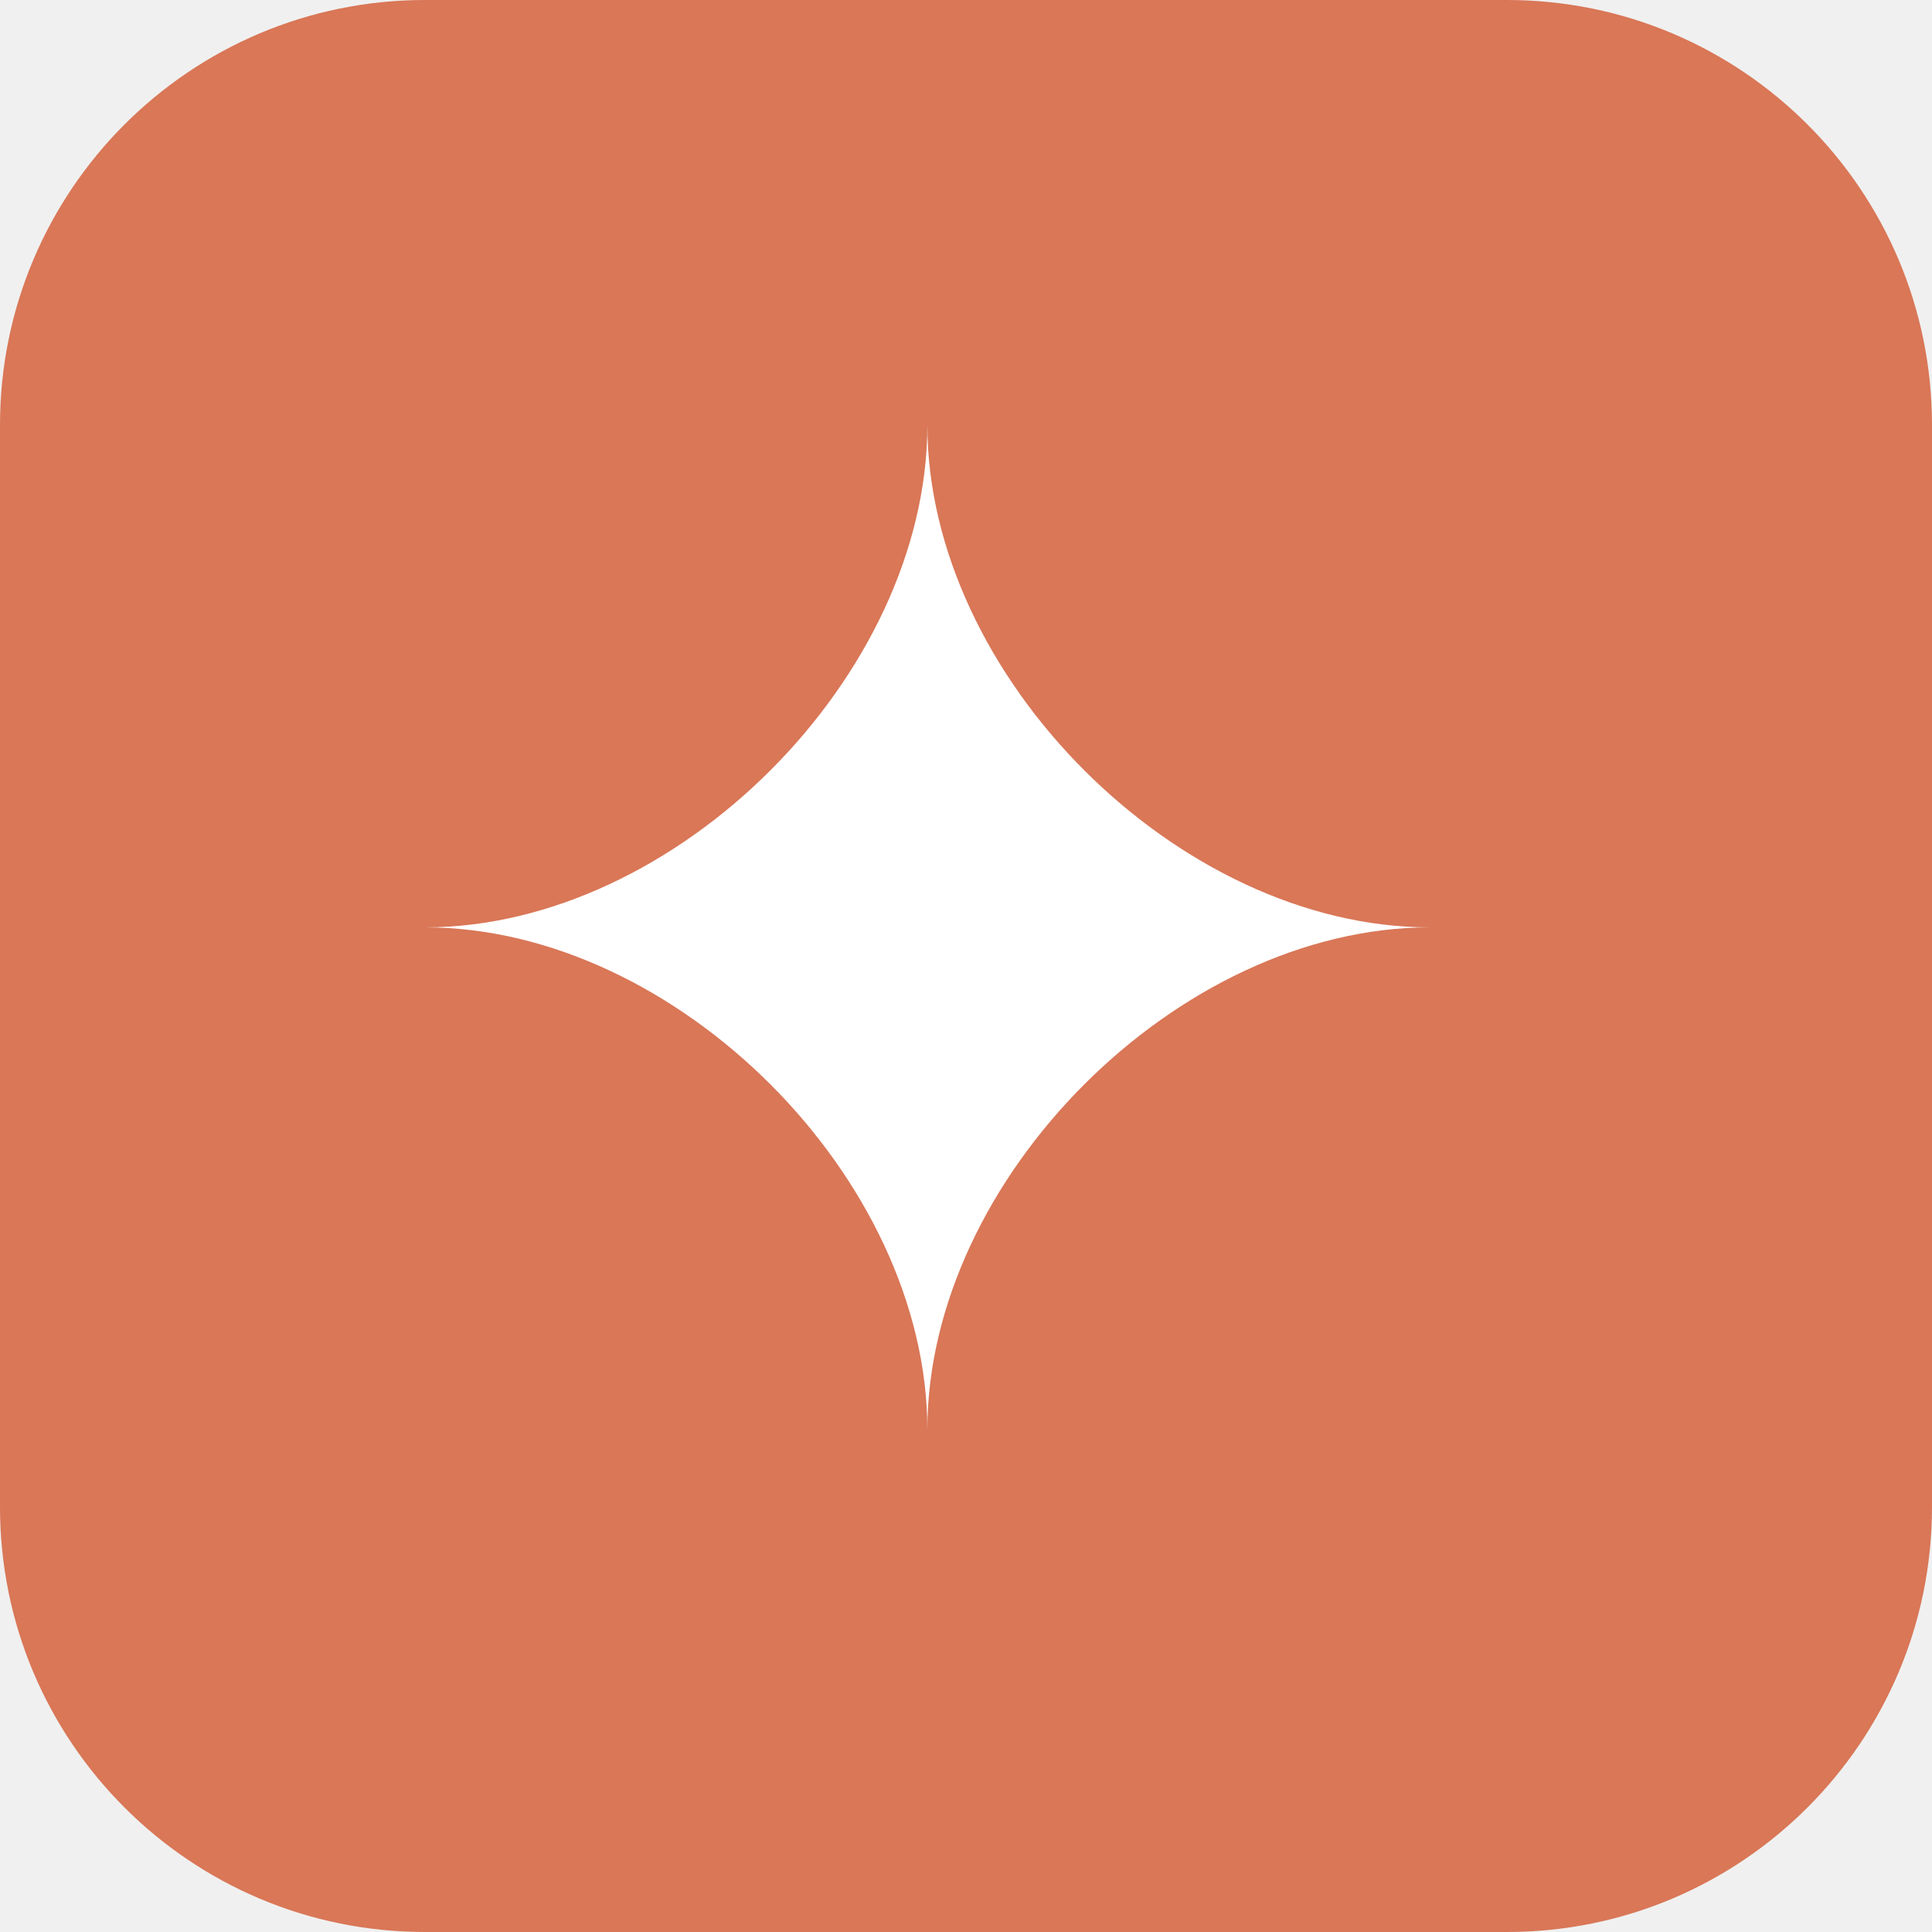
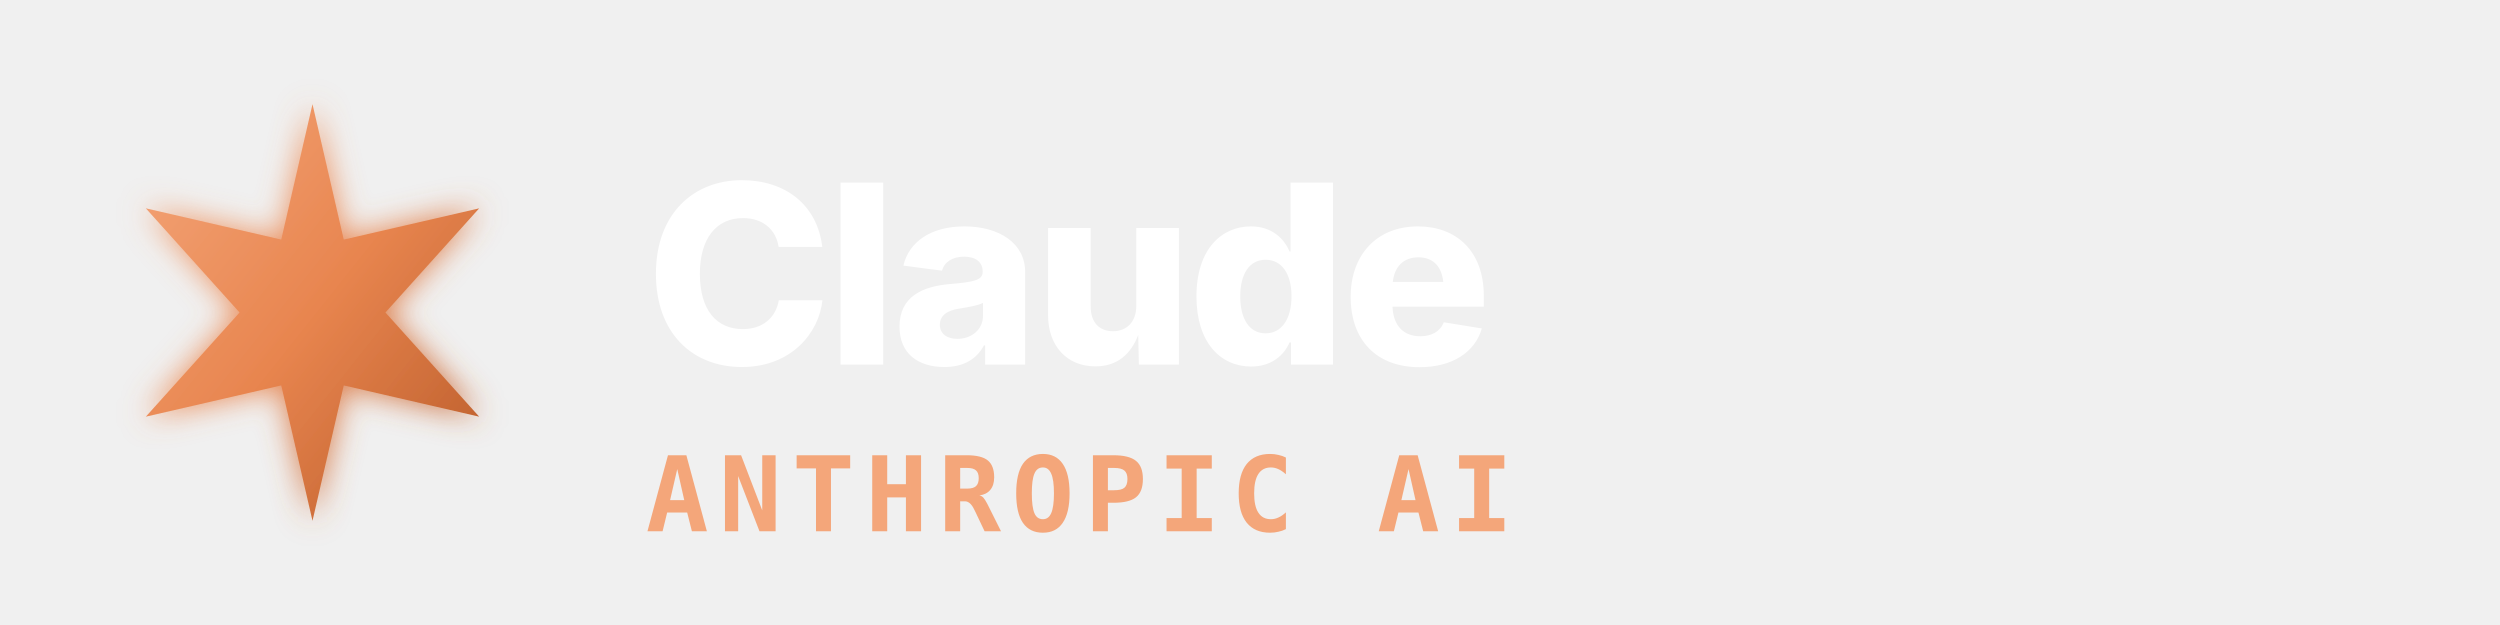
- <svg xmlns="http://www.w3.org/2000/svg" viewBox="0 0 100 100" width="100" height="100">
+ <svg xmlns="http://www.w3.org/2000/svg" viewBox="0 0 240 60" width="240" height="60">
+   <defs>
+     <linearGradient id="claudeStarGrad" x1="0%" y1="0%" x2="100%" y2="100%">
+       <stop offset="0%" stop-color="#F4A67A" />
+       <stop offset="50%" stop-color="#E8854F" />
+       <stop offset="100%" stop-color="#B85A28" />
+     </linearGradient>
+     <filter id="claudeLogoGlow" x="-20%" y="-20%" width="140%" height="140%">
+       <feGaussianBlur stdDeviation="1.5" result="blur" />
+       <feComposite in="SourceGraphic" in2="blur" operator="over" />
+     </filter>
+   </defs>
  <style>
-     .claude-pulse { animation: cl-p 2.5s infinite ease-in-out alternate; transform-origin: center; }
-     @keyframes cl-p { 0% { transform: scale(0.95); } 100% { transform: scale(1.05); filter: drop-shadow(0 0 8px #d97757); } }
+     .star-pulse {
+       animation: pulse-star 3s infinite ease-in-out alternate;
+       transform-origin: 30px 30px;
+     }
+     @keyframes pulse-star {
+       0% { transform: scale(0.96) rotate(0deg); }
+       100% { transform: scale(1.05) rotate(4deg); }
+     }
+     .brand-title {
+       font-family: system-ui, -apple-system, sans-serif;
+       font-weight: 800;
+       font-size: 24px;
+       fill: #FFFFFF;
+       letter-spacing: -0.5px;
+     }
+     .brand-tag {
+       font-family: monospace;
+       font-weight: 600;
+       font-size: 10px;
+       fill: #F4A67A;
+       letter-spacing: 1px;
+     }
+     @media (prefers-reduced-motion: reduce) {
+       .star-pulse { animation: none !important; }
+     }
  </style>
-   <g class="claude-pulse">
-     <rect width="100" height="100" rx="22" fill="#d97757" />
-     <path d="M48 22 C48 35 35 48 22 48 C35 48 48 61 48 74 C48 61 61 48 74 48 C61 48 48 35 48 22 Z" fill="#ffffff" />
+   <g id="icon-mark" class="star-pulse" filter="url(#claudeLogoGlow)">
+     <path d="M 30 10 L 33 23 L 46 20 L 37 30 L 46 40 L 33 37 L 30 50 L 27 37 L 14 40 L 23 30 L 14 20 L 27 23 Z" fill="url(#claudeStarGrad)" />
+   </g>
+   <g id="brand-text" transform="translate(62, 35)">
+     <text x="0" y="0" class="brand-title">Claude</text>
+     <text x="0" y="16" class="brand-tag">ANTHROPIC AI</text>
  </g>
</svg>
